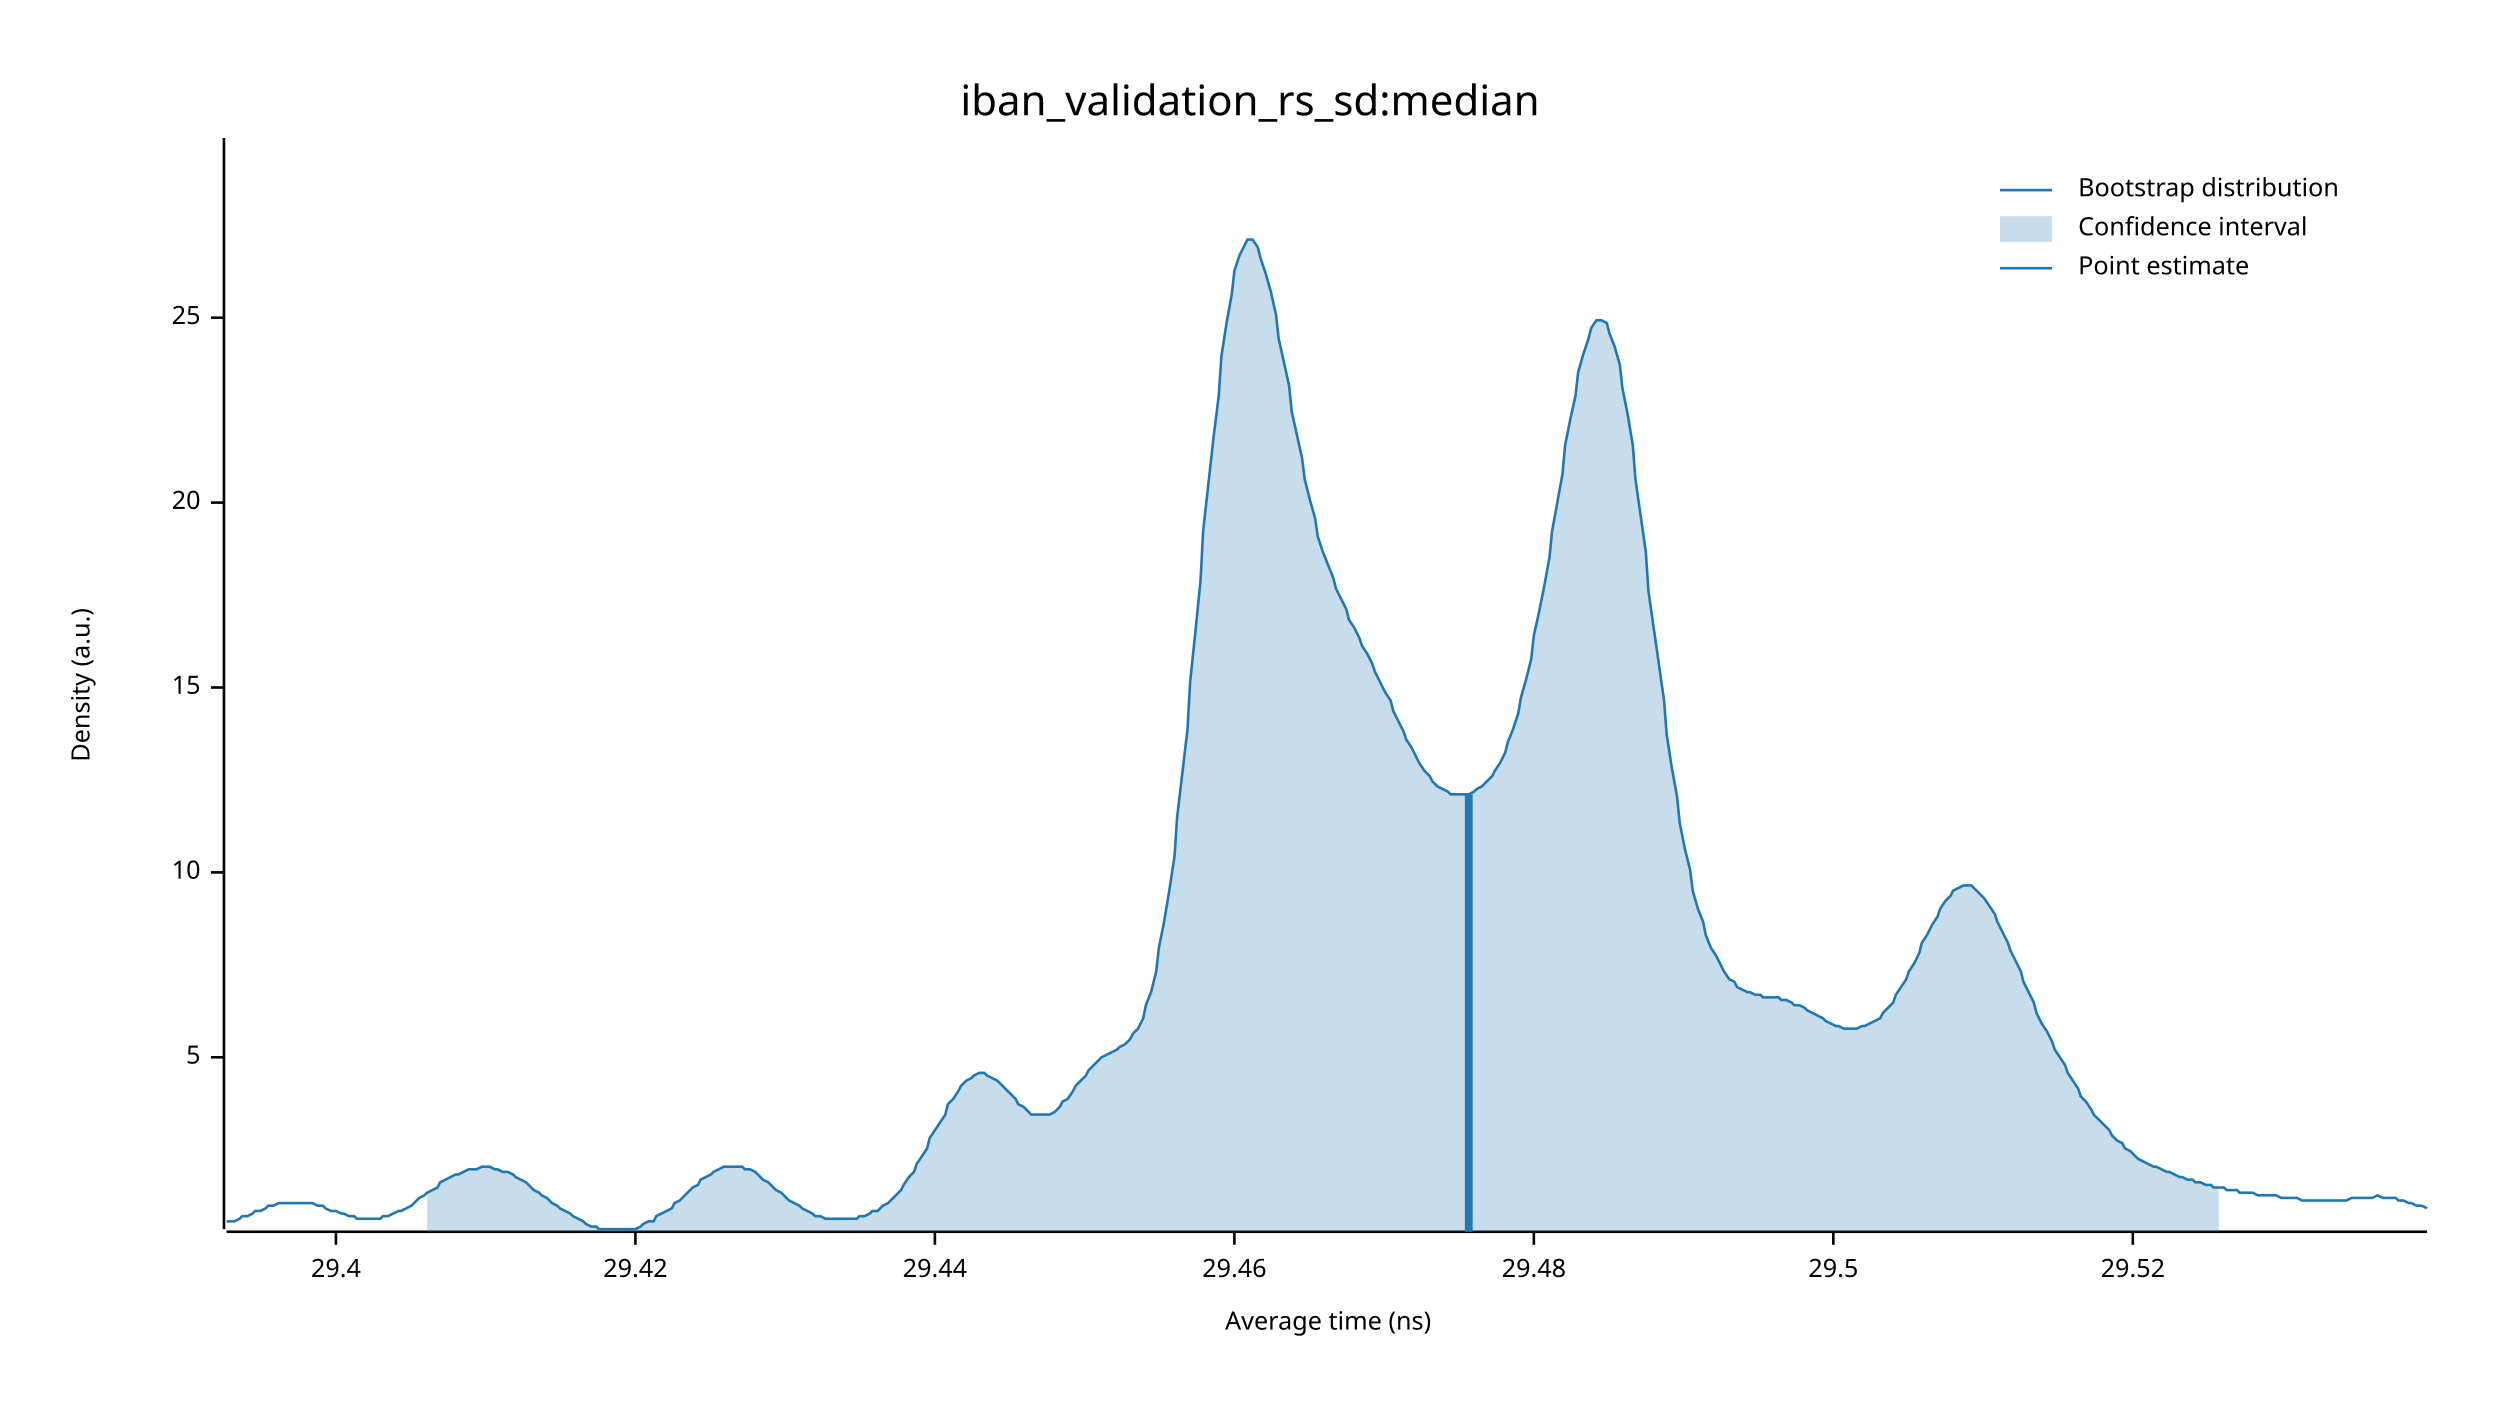
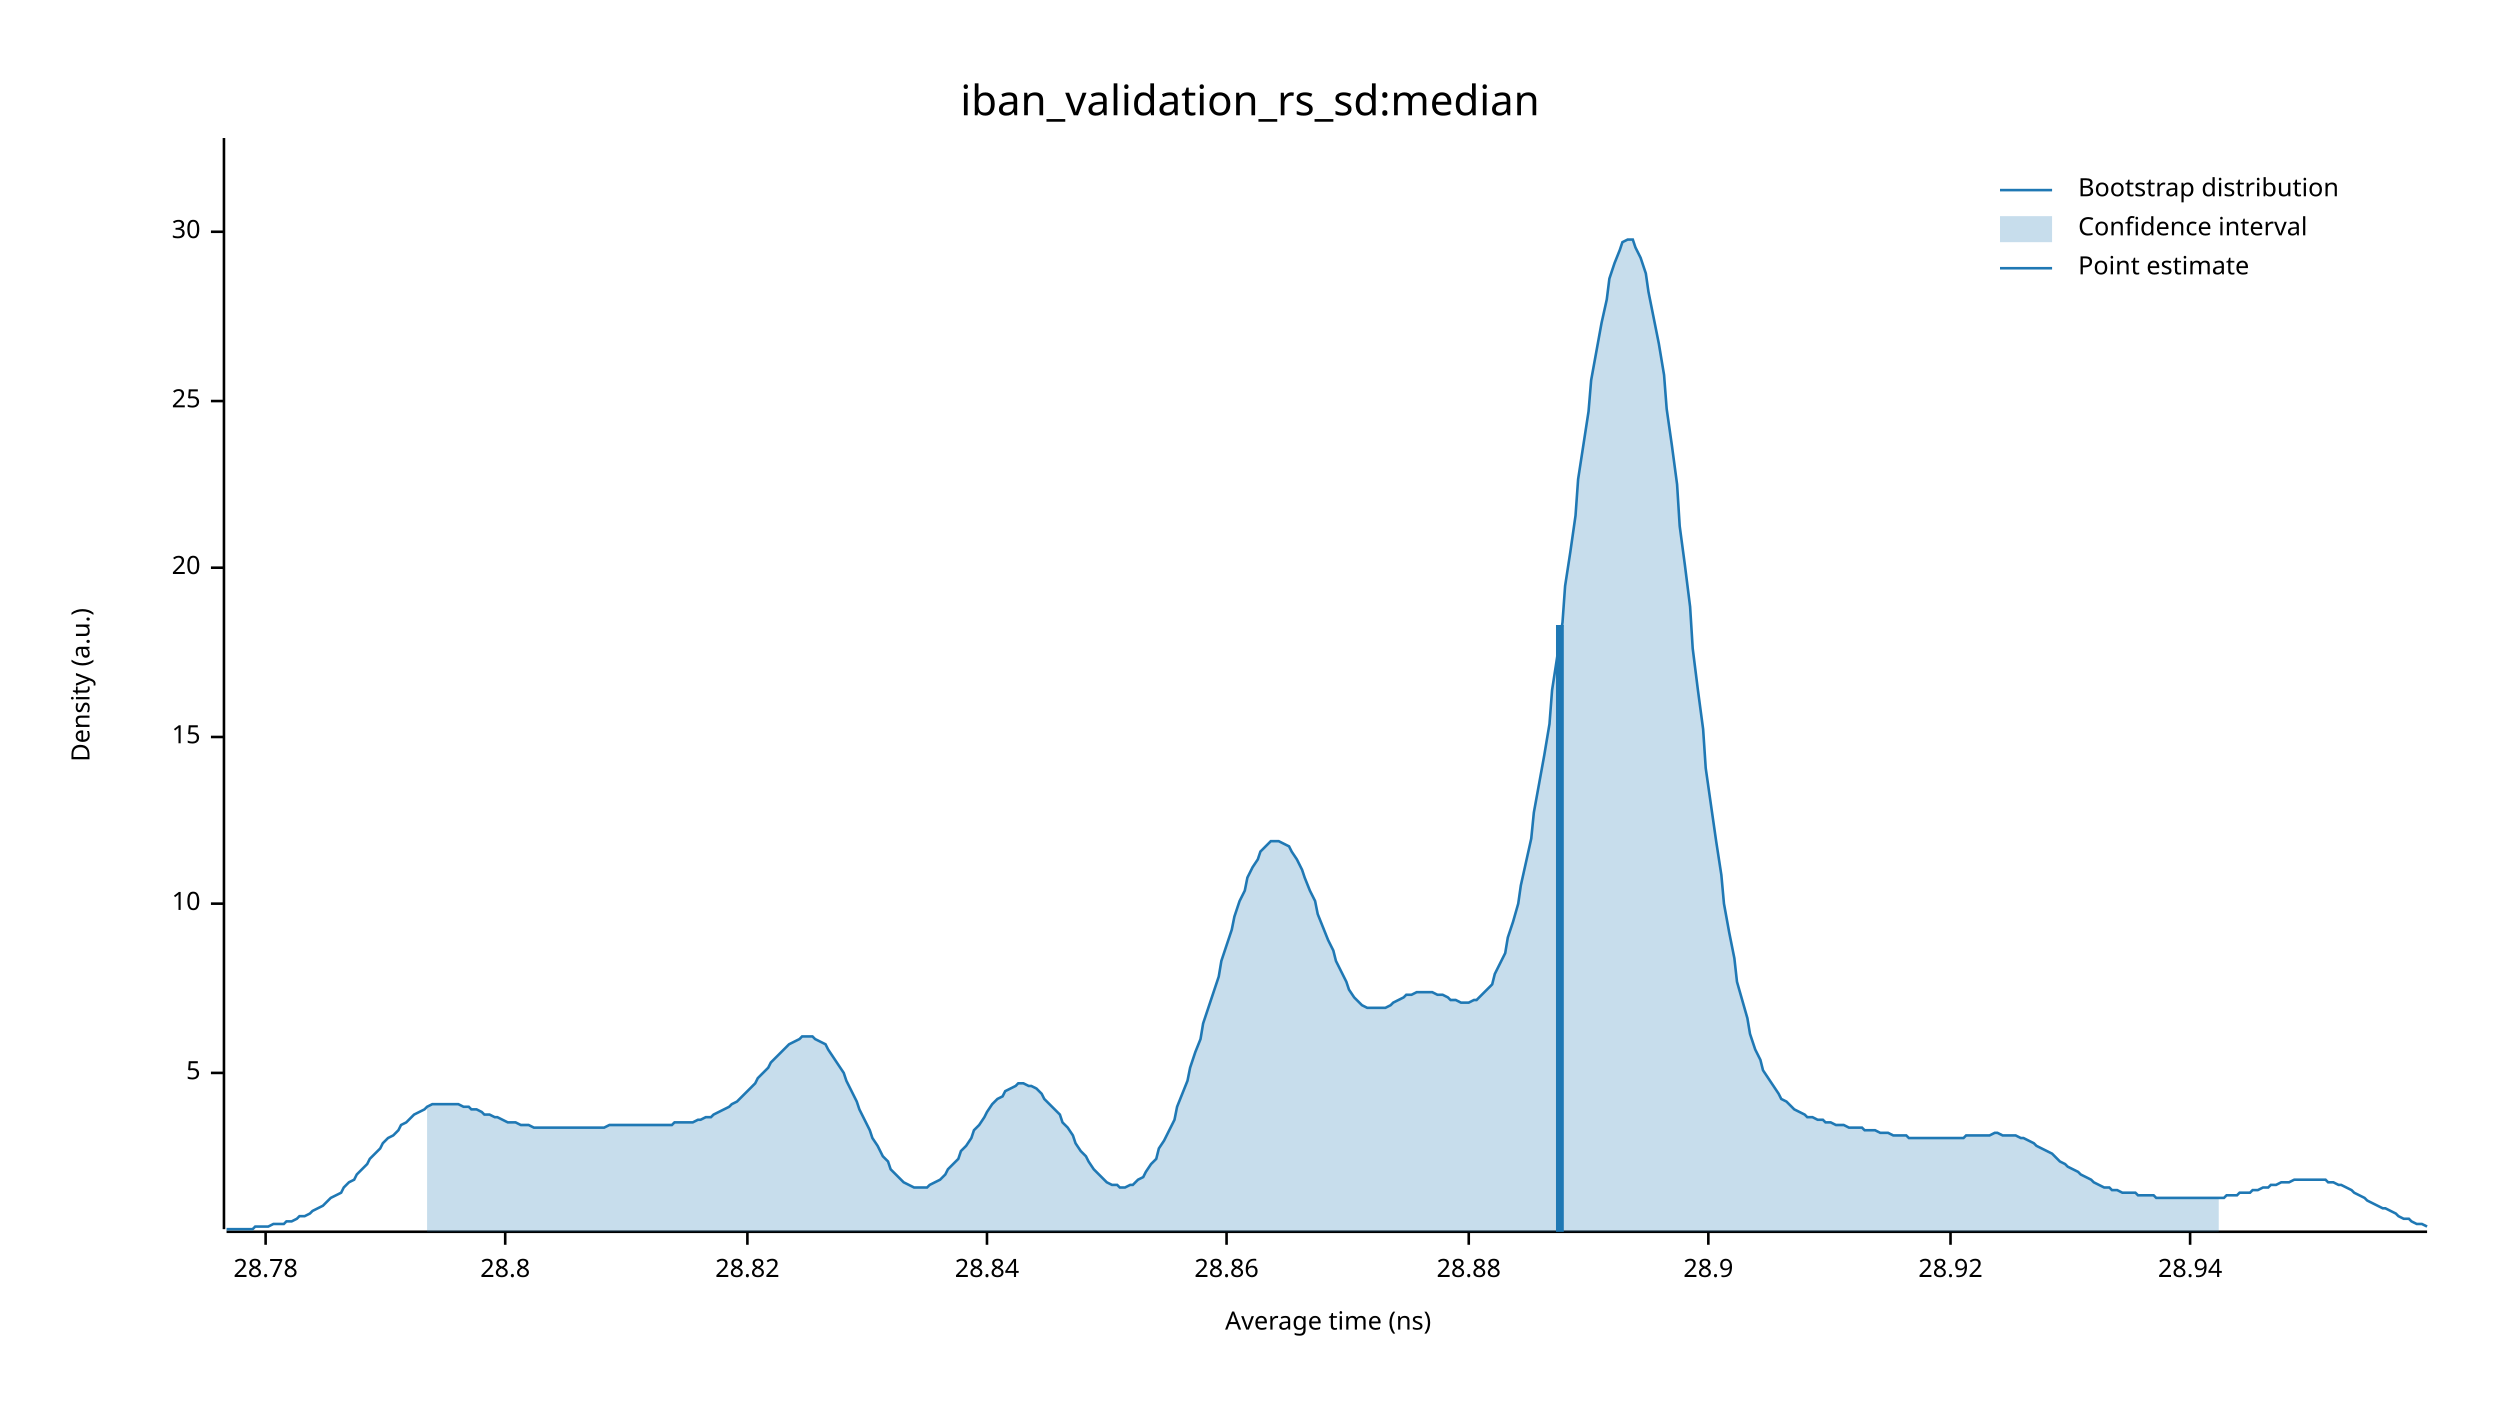
<svg xmlns="http://www.w3.org/2000/svg" width="960" height="540" viewBox="0 0 960 540">
  <text x="480" y="32" dy="0.76em" text-anchor="middle" font-family="sans-serif" font-size="16.129" opacity="1" fill="#000000">
iban_validation_rs_sd:median
</text>
  <text x="27" y="263" dy="0.76em" text-anchor="middle" font-family="sans-serif" font-size="9.677" opacity="1" fill="#000000" transform="rotate(270, 27, 263)">
Density (a.u.)
</text>
  <text x="510" y="513" dy="-0.5ex" text-anchor="middle" font-family="sans-serif" font-size="9.677" opacity="1" fill="#000000">
Average time (ns)
</text>
  <polyline fill="none" opacity="1" stroke="#000000" stroke-width="1" points="86,53 86,472 " />
-   <text x="77" y="406" dy="0.5ex" text-anchor="end" font-family="sans-serif" font-size="9.677" opacity="1" fill="#000000">
+   <text x="77" y="412" dy="0.5ex" text-anchor="end" font-family="sans-serif" font-size="9.677" opacity="1" fill="#000000">
5
</text>
-   <polyline fill="none" opacity="1" stroke="#000000" stroke-width="1" points="81,406 86,406 " />
-   <text x="77" y="335" dy="0.5ex" text-anchor="end" font-family="sans-serif" font-size="9.677" opacity="1" fill="#000000">
+   <polyline fill="none" opacity="1" stroke="#000000" stroke-width="1" points="81,412 86,412 " />
+   <text x="77" y="347" dy="0.5ex" text-anchor="end" font-family="sans-serif" font-size="9.677" opacity="1" fill="#000000">
10
</text>
-   <polyline fill="none" opacity="1" stroke="#000000" stroke-width="1" points="81,335 86,335 " />
-   <text x="77" y="264" dy="0.5ex" text-anchor="end" font-family="sans-serif" font-size="9.677" opacity="1" fill="#000000">
+   <polyline fill="none" opacity="1" stroke="#000000" stroke-width="1" points="81,347 86,347 " />
+   <text x="77" y="283" dy="0.5ex" text-anchor="end" font-family="sans-serif" font-size="9.677" opacity="1" fill="#000000">
15
</text>
-   <polyline fill="none" opacity="1" stroke="#000000" stroke-width="1" points="81,264 86,264 " />
-   <text x="77" y="193" dy="0.5ex" text-anchor="end" font-family="sans-serif" font-size="9.677" opacity="1" fill="#000000">
+   <polyline fill="none" opacity="1" stroke="#000000" stroke-width="1" points="81,283 86,283 " />
+   <text x="77" y="218" dy="0.5ex" text-anchor="end" font-family="sans-serif" font-size="9.677" opacity="1" fill="#000000">
20
</text>
-   <polyline fill="none" opacity="1" stroke="#000000" stroke-width="1" points="81,193 86,193 " />
-   <text x="77" y="122" dy="0.5ex" text-anchor="end" font-family="sans-serif" font-size="9.677" opacity="1" fill="#000000">
+   <polyline fill="none" opacity="1" stroke="#000000" stroke-width="1" points="81,218 86,218 " />
+   <text x="77" y="154" dy="0.5ex" text-anchor="end" font-family="sans-serif" font-size="9.677" opacity="1" fill="#000000">
25
</text>
-   <polyline fill="none" opacity="1" stroke="#000000" stroke-width="1" points="81,122 86,122 " />
+   <polyline fill="none" opacity="1" stroke="#000000" stroke-width="1" points="81,154 86,154 " />
+   <text x="77" y="89" dy="0.5ex" text-anchor="end" font-family="sans-serif" font-size="9.677" opacity="1" fill="#000000">
+ 30
+ </text>
+   <polyline fill="none" opacity="1" stroke="#000000" stroke-width="1" points="81,89 86,89 " />
  <polyline fill="none" opacity="1" stroke="#000000" stroke-width="1" points="87,473 932,473 " />
-   <text x="129" y="483" dy="0.76em" text-anchor="middle" font-family="sans-serif" font-size="9.677" opacity="1" fill="#000000">
- 29.4
+   <text x="102" y="483" dy="0.76em" text-anchor="middle" font-family="sans-serif" font-size="9.677" opacity="1" fill="#000000">
+ 28.78
</text>
-   <polyline fill="none" opacity="1" stroke="#000000" stroke-width="1" points="129,473 129,478 " />
-   <text x="244" y="483" dy="0.76em" text-anchor="middle" font-family="sans-serif" font-size="9.677" opacity="1" fill="#000000">
- 29.42
+   <polyline fill="none" opacity="1" stroke="#000000" stroke-width="1" points="102,473 102,478 " />
+   <text x="194" y="483" dy="0.76em" text-anchor="middle" font-family="sans-serif" font-size="9.677" opacity="1" fill="#000000">
+ 28.8
</text>
-   <polyline fill="none" opacity="1" stroke="#000000" stroke-width="1" points="244,473 244,478 " />
-   <text x="359" y="483" dy="0.76em" text-anchor="middle" font-family="sans-serif" font-size="9.677" opacity="1" fill="#000000">
- 29.44
+   <polyline fill="none" opacity="1" stroke="#000000" stroke-width="1" points="194,473 194,478 " />
+   <text x="287" y="483" dy="0.76em" text-anchor="middle" font-family="sans-serif" font-size="9.677" opacity="1" fill="#000000">
+ 28.82
</text>
-   <polyline fill="none" opacity="1" stroke="#000000" stroke-width="1" points="359,473 359,478 " />
-   <text x="474" y="483" dy="0.76em" text-anchor="middle" font-family="sans-serif" font-size="9.677" opacity="1" fill="#000000">
- 29.46
+   <polyline fill="none" opacity="1" stroke="#000000" stroke-width="1" points="287,473 287,478 " />
+   <text x="379" y="483" dy="0.76em" text-anchor="middle" font-family="sans-serif" font-size="9.677" opacity="1" fill="#000000">
+ 28.84
</text>
-   <polyline fill="none" opacity="1" stroke="#000000" stroke-width="1" points="474,473 474,478 " />
-   <text x="589" y="483" dy="0.76em" text-anchor="middle" font-family="sans-serif" font-size="9.677" opacity="1" fill="#000000">
- 29.48
+   <polyline fill="none" opacity="1" stroke="#000000" stroke-width="1" points="379,473 379,478 " />
+   <text x="471" y="483" dy="0.76em" text-anchor="middle" font-family="sans-serif" font-size="9.677" opacity="1" fill="#000000">
+ 28.86
</text>
-   <polyline fill="none" opacity="1" stroke="#000000" stroke-width="1" points="589,473 589,478 " />
-   <text x="704" y="483" dy="0.76em" text-anchor="middle" font-family="sans-serif" font-size="9.677" opacity="1" fill="#000000">
- 29.5
+   <polyline fill="none" opacity="1" stroke="#000000" stroke-width="1" points="471,473 471,478 " />
+   <text x="564" y="483" dy="0.76em" text-anchor="middle" font-family="sans-serif" font-size="9.677" opacity="1" fill="#000000">
+ 28.88
</text>
-   <polyline fill="none" opacity="1" stroke="#000000" stroke-width="1" points="704,473 704,478 " />
-   <text x="819" y="483" dy="0.76em" text-anchor="middle" font-family="sans-serif" font-size="9.677" opacity="1" fill="#000000">
- 29.52
+   <polyline fill="none" opacity="1" stroke="#000000" stroke-width="1" points="564,473 564,478 " />
+   <text x="656" y="483" dy="0.76em" text-anchor="middle" font-family="sans-serif" font-size="9.677" opacity="1" fill="#000000">
+ 28.9
</text>
-   <polyline fill="none" opacity="1" stroke="#000000" stroke-width="1" points="819,473 819,478 " />
-   <polyline fill="none" opacity="1" stroke="#1F78B4" stroke-width="1" points="87,469 88,469 90,469 92,468 93,467 95,467 97,466 98,465 100,465 102,464 103,463 105,463 107,462 109,462 110,462 112,462 114,462 115,462 117,462 119,462 120,462 122,463 124,463 125,464 127,465 129,465 131,466 132,466 134,467 136,467 137,468 139,468 141,468 142,468 144,468 146,468 147,467 149,467 151,466 153,465 154,465 156,464 158,463 159,462 161,460 163,459 164,458 166,457 168,456 169,454 171,453 173,452 175,451 176,451 178,450 180,449 181,449 183,449 185,448 186,448 188,448 190,449 191,449 193,450 195,450 197,451 198,452 200,453 202,454 203,455 205,457 207,458 208,459 210,460 212,462 214,463 215,464 217,465 219,466 220,467 222,468 224,469 225,470 227,471 229,471 230,472 232,472 234,472 236,472 237,472 239,472 241,472 242,472 244,472 246,471 247,470 249,469 251,469 252,467 254,466 256,465 258,464 259,462 261,461 263,459 264,458 266,456 268,455 269,453 271,452 273,451 274,450 276,449 278,448 280,448 281,448 283,448 285,448 286,449 288,449 290,450 291,451 293,453 295,454 296,455 298,457 300,458 302,460 303,461 305,462 307,463 308,464 310,465 312,466 313,467 315,467 317,468 318,468 320,468 322,468 324,468 325,468 327,468 329,468 330,467 332,467 334,466 335,465 337,465 339,463 341,462 342,461 344,459 346,457 347,455 349,452 351,450 352,447 354,444 356,441 357,437 359,434 361,431 363,428 364,424 366,422 368,419 369,417 371,415 373,414 374,413 376,412 378,412 379,413 381,414 383,415 385,417 386,418 388,420 390,422 391,424 393,425 395,427 396,428 398,428 400,428 401,428 403,428 405,427 407,425 408,423 410,422 412,419 413,417 415,415 417,413 418,411 420,409 422,407 423,406 425,405 427,404 429,403 430,402 432,401 434,399 435,397 437,395 439,391 440,386 442,381 444,373 445,364 447,354 449,342 451,329 452,314 454,297 456,280 457,262 459,243 461,223 462,204 464,186 466,168 468,152 469,137 471,124 473,113 474,104 476,98 478,94 479,92 481,92 483,95 484,99 486,105 488,112 490,121 491,130 493,139 495,148 496,158 498,167 500,176 501,184 503,192 505,199 506,206 508,212 510,217 512,222 513,226 515,230 517,234 518,238 520,241 522,245 523,248 525,251 527,255 528,258 530,262 532,266 534,269 535,273 537,277 539,281 540,284 542,287 544,291 545,293 547,296 549,298 550,300 552,302 554,303 556,304 557,305 559,305 561,305 562,305 564,305 566,304 567,303 569,302 571,300 573,298 574,296 576,293 578,289 579,285 581,280 583,274 584,268 586,261 588,253 589,244 591,235 593,225 595,214 596,204 598,193 600,182 601,171 603,161 605,152 606,143 608,136 610,130 611,126 613,123 615,123 617,124 618,128 620,133 622,140 623,149 625,159 627,171 628,184 630,198 632,212 633,227 635,241 637,255 639,269 640,282 642,295 644,306 645,316 647,326 649,334 650,342 652,349 654,354 655,359 657,364 659,367 661,371 662,373 664,376 666,377 667,379 669,380 671,381 672,381 674,382 676,382 677,383 679,383 681,383 683,383 684,384 686,384 688,385 689,386 691,386 693,387 694,388 696,389 698,390 700,391 701,392 703,393 705,394 706,394 708,395 710,395 711,395 713,395 715,394 716,394 718,393 720,392 722,391 723,389 725,387 727,385 728,382 730,379 732,376 733,373 735,370 737,366 738,362 740,359 742,355 744,352 745,349 747,346 749,344 750,342 752,341 754,340 755,340 757,340 759,342 760,343 762,345 764,348 766,351 767,354 769,358 771,362 772,365 774,369 776,373 777,377 779,381 781,385 782,389 784,393 786,396 788,400 789,403 791,406 793,409 794,412 796,415 798,418 799,421 801,423 803,426 804,428 806,430 808,432 810,434 811,436 813,438 815,439 816,441 818,442 820,444 821,445 823,446 825,447 827,448 828,448 830,449 832,450 833,450 835,451 837,452 838,452 840,453 842,453 843,454 845,454 847,455 849,455 850,456 852,456 854,456 855,457 857,457 859,457 860,458 862,458 864,458 865,458 867,459 869,459 871,459 872,459 874,459 876,460 877,460 879,460 881,460 882,460 884,461 886,461 887,461 889,461 891,461 893,461 894,461 896,461 898,461 899,461 901,461 903,460 904,460 906,460 908,460 909,460 911,460 913,459 915,460 916,460 918,460 920,460 921,461 923,461 925,462 926,462 928,463 930,463 932,464 " />
-   <polygon opacity="0.25" fill="#1F78B4" points="164,458 166,457 168,456 169,454 171,453 173,452 175,451 176,451 178,450 180,449 181,449 183,449 185,448 186,448 188,448 190,449 191,449 193,450 195,450 197,451 198,452 200,453 202,454 203,455 205,457 207,458 208,459 210,460 212,462 214,463 215,464 217,465 219,466 220,467 222,468 224,469 225,470 227,471 229,471 230,472 232,472 234,472 236,472 237,472 239,472 241,472 242,472 244,472 246,471 247,470 249,469 251,469 252,467 254,466 256,465 258,464 259,462 261,461 263,459 264,458 266,456 268,455 269,453 271,452 273,451 274,450 276,449 278,448 280,448 281,448 283,448 285,448 286,449 288,449 290,450 291,451 293,453 295,454 296,455 298,457 300,458 302,460 303,461 305,462 307,463 308,464 310,465 312,466 313,467 315,467 317,468 318,468 320,468 322,468 324,468 325,468 327,468 329,468 330,467 332,467 334,466 335,465 337,465 339,463 341,462 342,461 344,459 346,457 347,455 349,452 351,450 352,447 354,444 356,441 357,437 359,434 361,431 363,428 364,424 366,422 368,419 369,417 371,415 373,414 374,413 376,412 378,412 379,413 381,414 383,415 385,417 386,418 388,420 390,422 391,424 393,425 395,427 396,428 398,428 400,428 401,428 403,428 405,427 407,425 408,423 410,422 412,419 413,417 415,415 417,413 418,411 420,409 422,407 423,406 425,405 427,404 429,403 430,402 432,401 434,399 435,397 437,395 439,391 440,386 442,381 444,373 445,364 447,354 449,342 451,329 452,314 454,297 456,280 457,262 459,243 461,223 462,204 464,186 466,168 468,152 469,137 471,124 473,113 474,104 476,98 478,94 479,92 481,92 483,95 484,99 486,105 488,112 490,121 491,130 493,139 495,148 496,158 498,167 500,176 501,184 503,192 505,199 506,206 508,212 510,217 512,222 513,226 515,230 517,234 518,238 520,241 522,245 523,248 525,251 527,255 528,258 530,262 532,266 534,269 535,273 537,277 539,281 540,284 542,287 544,291 545,293 547,296 549,298 550,300 552,302 554,303 556,304 557,305 559,305 561,305 562,305 564,305 566,304 567,303 569,302 571,300 573,298 574,296 576,293 578,289 579,285 581,280 583,274 584,268 586,261 588,253 589,244 591,235 593,225 595,214 596,204 598,193 600,182 601,171 603,161 605,152 606,143 608,136 610,130 611,126 613,123 615,123 617,124 618,128 620,133 622,140 623,149 625,159 627,171 628,184 630,198 632,212 633,227 635,241 637,255 639,269 640,282 642,295 644,306 645,316 647,326 649,334 650,342 652,349 654,354 655,359 657,364 659,367 661,371 662,373 664,376 666,377 667,379 669,380 671,381 672,381 674,382 676,382 677,383 679,383 681,383 683,383 684,384 686,384 688,385 689,386 691,386 693,387 694,388 696,389 698,390 700,391 701,392 703,393 705,394 706,394 708,395 710,395 711,395 713,395 715,394 716,394 718,393 720,392 722,391 723,389 725,387 727,385 728,382 730,379 732,376 733,373 735,370 737,366 738,362 740,359 742,355 744,352 745,349 747,346 749,344 750,342 752,341 754,340 755,340 757,340 759,342 760,343 762,345 764,348 766,351 767,354 769,358 771,362 772,365 774,369 776,373 777,377 779,381 781,385 782,389 784,393 786,396 788,400 789,403 791,406 793,409 794,412 796,415 798,418 799,421 801,423 803,426 804,428 806,430 808,432 810,434 811,436 813,438 815,439 816,441 818,442 820,444 821,445 823,446 825,447 827,448 828,448 830,449 832,450 833,450 835,451 837,452 838,452 840,453 842,453 843,454 845,454 847,455 849,455 850,456 852,456 852,473 164,473 " />
-   <polyline fill="none" opacity="1" stroke="#1F78B4" stroke-width="3" points="564,473 564,305 " />
+   <polyline fill="none" opacity="1" stroke="#000000" stroke-width="1" points="656,473 656,478 " />
+   <text x="749" y="483" dy="0.76em" text-anchor="middle" font-family="sans-serif" font-size="9.677" opacity="1" fill="#000000">
+ 28.92
+ </text>
+   <polyline fill="none" opacity="1" stroke="#000000" stroke-width="1" points="749,473 749,478 " />
+   <text x="841" y="483" dy="0.76em" text-anchor="middle" font-family="sans-serif" font-size="9.677" opacity="1" fill="#000000">
+ 28.94
+ </text>
+   <polyline fill="none" opacity="1" stroke="#000000" stroke-width="1" points="841,473 841,478 " />
+   <polyline fill="none" opacity="1" stroke="#1F78B4" stroke-width="1" points="87,472 88,472 90,472 92,472 93,472 95,472 97,472 98,471 100,471 102,471 103,471 105,470 107,470 109,470 110,469 112,469 114,468 115,467 117,467 119,466 120,465 122,464 124,463 125,462 127,460 129,459 131,458 132,456 134,454 136,453 137,451 139,449 141,447 142,445 144,443 146,441 147,439 149,437 151,436 153,434 154,432 156,431 158,429 159,428 161,427 163,426 164,425 166,424 168,424 169,424 171,424 173,424 175,424 176,424 178,425 180,425 181,426 183,426 185,427 186,428 188,428 190,429 191,429 193,430 195,431 197,431 198,431 200,432 202,432 203,432 205,433 207,433 208,433 210,433 212,433 214,433 215,433 217,433 219,433 220,433 222,433 224,433 225,433 227,433 229,433 230,433 232,433 234,432 236,432 237,432 239,432 241,432 242,432 244,432 246,432 247,432 249,432 251,432 252,432 254,432 256,432 258,432 259,431 261,431 263,431 264,431 266,431 268,430 269,430 271,429 273,429 274,428 276,427 278,426 280,425 281,424 283,423 285,421 286,420 288,418 290,416 291,414 293,412 295,410 296,408 298,406 300,404 302,402 303,401 305,400 307,399 308,398 310,398 312,398 313,399 315,400 317,401 318,403 320,406 322,409 324,412 325,415 327,419 329,423 330,426 332,430 334,434 335,437 337,440 339,444 341,446 342,449 344,451 346,453 347,454 349,455 351,456 352,456 354,456 356,456 357,455 359,454 361,453 363,451 364,449 366,447 368,445 369,442 371,440 373,437 374,434 376,432 378,429 379,427 381,424 383,422 385,421 386,419 388,418 390,417 391,416 393,416 395,417 396,417 398,418 400,420 401,422 403,424 405,426 407,428 408,431 410,433 412,436 413,439 415,442 417,444 418,446 420,449 422,451 423,452 425,454 427,455 429,455 430,456 432,456 434,455 435,455 437,453 439,452 440,450 442,447 444,445 445,441 447,438 449,434 451,430 452,425 454,420 456,415 457,410 459,404 461,399 462,393 464,387 466,381 468,375 469,369 471,363 473,357 474,352 476,346 478,342 479,337 481,333 483,330 484,327 486,325 488,323 490,323 491,323 493,324 495,325 496,327 498,330 500,334 501,337 503,342 505,346 506,351 508,356 510,361 512,365 513,369 515,373 517,377 518,380 520,383 522,385 523,386 525,387 527,387 528,387 530,387 532,387 534,386 535,385 537,384 539,383 540,382 542,382 544,381 545,381 547,381 549,381 550,381 552,382 554,382 556,383 557,384 559,384 561,385 562,385 564,385 566,384 567,384 569,382 571,380 573,378 574,374 576,370 578,366 579,360 581,354 583,347 584,340 586,331 588,322 589,312 591,301 593,290 595,278 596,265 598,252 600,239 601,225 603,212 605,198 606,184 608,171 610,158 611,146 613,135 615,124 617,115 618,107 620,101 622,96 623,93 625,92 627,92 628,95 630,99 632,105 633,112 635,122 637,132 639,144 640,157 642,171 644,186 645,202 647,217 649,233 650,249 652,265 654,280 655,295 657,309 659,323 661,336 662,347 664,358 666,368 667,377 669,384 671,391 672,397 674,403 676,407 677,411 679,414 681,417 683,420 684,422 686,423 688,425 689,426 691,427 693,428 694,429 696,429 698,430 700,430 701,431 703,431 705,432 706,432 708,432 710,433 711,433 713,433 715,433 716,434 718,434 720,434 722,435 723,435 725,435 727,436 728,436 730,436 732,436 733,437 735,437 737,437 738,437 740,437 742,437 744,437 745,437 747,437 749,437 750,437 752,437 754,437 755,436 757,436 759,436 760,436 762,436 764,436 766,435 767,435 769,436 771,436 772,436 774,436 776,437 777,437 779,438 781,439 782,440 784,441 786,442 788,443 789,444 791,446 793,447 794,448 796,449 798,450 799,451 801,452 803,453 804,454 806,455 808,456 810,456 811,457 813,457 815,458 816,458 818,458 820,458 821,459 823,459 825,459 827,459 828,460 830,460 832,460 833,460 835,460 837,460 838,460 840,460 842,460 843,460 845,460 847,460 849,460 850,460 852,460 854,460 855,459 857,459 859,459 860,458 862,458 864,458 865,457 867,457 869,456 871,456 872,455 874,455 876,454 877,454 879,454 881,453 882,453 884,453 886,453 887,453 889,453 891,453 893,453 894,454 896,454 898,455 899,455 901,456 903,457 904,458 906,459 908,460 909,461 911,462 913,463 915,464 916,464 918,465 920,466 921,467 923,468 925,468 926,469 928,470 930,470 932,471 " />
+   <polygon opacity="0.25" fill="#1F78B4" points="164,425 166,424 168,424 169,424 171,424 173,424 175,424 176,424 178,425 180,425 181,426 183,426 185,427 186,428 188,428 190,429 191,429 193,430 195,431 197,431 198,431 200,432 202,432 203,432 205,433 207,433 208,433 210,433 212,433 214,433 215,433 217,433 219,433 220,433 222,433 224,433 225,433 227,433 229,433 230,433 232,433 234,432 236,432 237,432 239,432 241,432 242,432 244,432 246,432 247,432 249,432 251,432 252,432 254,432 256,432 258,432 259,431 261,431 263,431 264,431 266,431 268,430 269,430 271,429 273,429 274,428 276,427 278,426 280,425 281,424 283,423 285,421 286,420 288,418 290,416 291,414 293,412 295,410 296,408 298,406 300,404 302,402 303,401 305,400 307,399 308,398 310,398 312,398 313,399 315,400 317,401 318,403 320,406 322,409 324,412 325,415 327,419 329,423 330,426 332,430 334,434 335,437 337,440 339,444 341,446 342,449 344,451 346,453 347,454 349,455 351,456 352,456 354,456 356,456 357,455 359,454 361,453 363,451 364,449 366,447 368,445 369,442 371,440 373,437 374,434 376,432 378,429 379,427 381,424 383,422 385,421 386,419 388,418 390,417 391,416 393,416 395,417 396,417 398,418 400,420 401,422 403,424 405,426 407,428 408,431 410,433 412,436 413,439 415,442 417,444 418,446 420,449 422,451 423,452 425,454 427,455 429,455 430,456 432,456 434,455 435,455 437,453 439,452 440,450 442,447 444,445 445,441 447,438 449,434 451,430 452,425 454,420 456,415 457,410 459,404 461,399 462,393 464,387 466,381 468,375 469,369 471,363 473,357 474,352 476,346 478,342 479,337 481,333 483,330 484,327 486,325 488,323 490,323 491,323 493,324 495,325 496,327 498,330 500,334 501,337 503,342 505,346 506,351 508,356 510,361 512,365 513,369 515,373 517,377 518,380 520,383 522,385 523,386 525,387 527,387 528,387 530,387 532,387 534,386 535,385 537,384 539,383 540,382 542,382 544,381 545,381 547,381 549,381 550,381 552,382 554,382 556,383 557,384 559,384 561,385 562,385 564,385 566,384 567,384 569,382 571,380 573,378 574,374 576,370 578,366 579,360 581,354 583,347 584,340 586,331 588,322 589,312 591,301 593,290 595,278 596,265 598,252 600,239 601,225 603,212 605,198 606,184 608,171 610,158 611,146 613,135 615,124 617,115 618,107 620,101 622,96 623,93 625,92 627,92 628,95 630,99 632,105 633,112 635,122 637,132 639,144 640,157 642,171 644,186 645,202 647,217 649,233 650,249 652,265 654,280 655,295 657,309 659,323 661,336 662,347 664,358 666,368 667,377 669,384 671,391 672,397 674,403 676,407 677,411 679,414 681,417 683,420 684,422 686,423 688,425 689,426 691,427 693,428 694,429 696,429 698,430 700,430 701,431 703,431 705,432 706,432 708,432 710,433 711,433 713,433 715,433 716,434 718,434 720,434 722,435 723,435 725,435 727,436 728,436 730,436 732,436 733,437 735,437 737,437 738,437 740,437 742,437 744,437 745,437 747,437 749,437 750,437 752,437 754,437 755,436 757,436 759,436 760,436 762,436 764,436 766,435 767,435 769,436 771,436 772,436 774,436 776,437 777,437 779,438 781,439 782,440 784,441 786,442 788,443 789,444 791,446 793,447 794,448 796,449 798,450 799,451 801,452 803,453 804,454 806,455 808,456 810,456 811,457 813,457 815,458 816,458 818,458 820,458 821,459 823,459 825,459 827,459 828,460 830,460 832,460 833,460 835,460 837,460 838,460 840,460 842,460 843,460 845,460 847,460 849,460 850,460 852,460 852,473 164,473 " />
+   <polyline fill="none" opacity="1" stroke="#1F78B4" stroke-width="3" points="599,473 599,240 " />
  <text x="798" y="68" dy="0.76em" text-anchor="start" font-family="sans-serif" font-size="9.677" opacity="1" fill="#000000">
Bootstrap distribution
</text>
  <text x="798" y="83" dy="0.76em" text-anchor="start" font-family="sans-serif" font-size="9.677" opacity="1" fill="#000000">
Confidence interval
</text>
  <text x="798" y="98" dy="0.76em" text-anchor="start" font-family="sans-serif" font-size="9.677" opacity="1" fill="#000000">
Point estimate
</text>
  <polyline fill="none" opacity="1" stroke="#1F78B4" stroke-width="1" points="768,73 788,73 " />
  <rect x="768" y="83" width="20" height="10" opacity="0.25" fill="#1F78B4" stroke="none" />
  <polyline fill="none" opacity="1" stroke="#1F78B4" stroke-width="1" points="768,103 788,103 " />
</svg>
